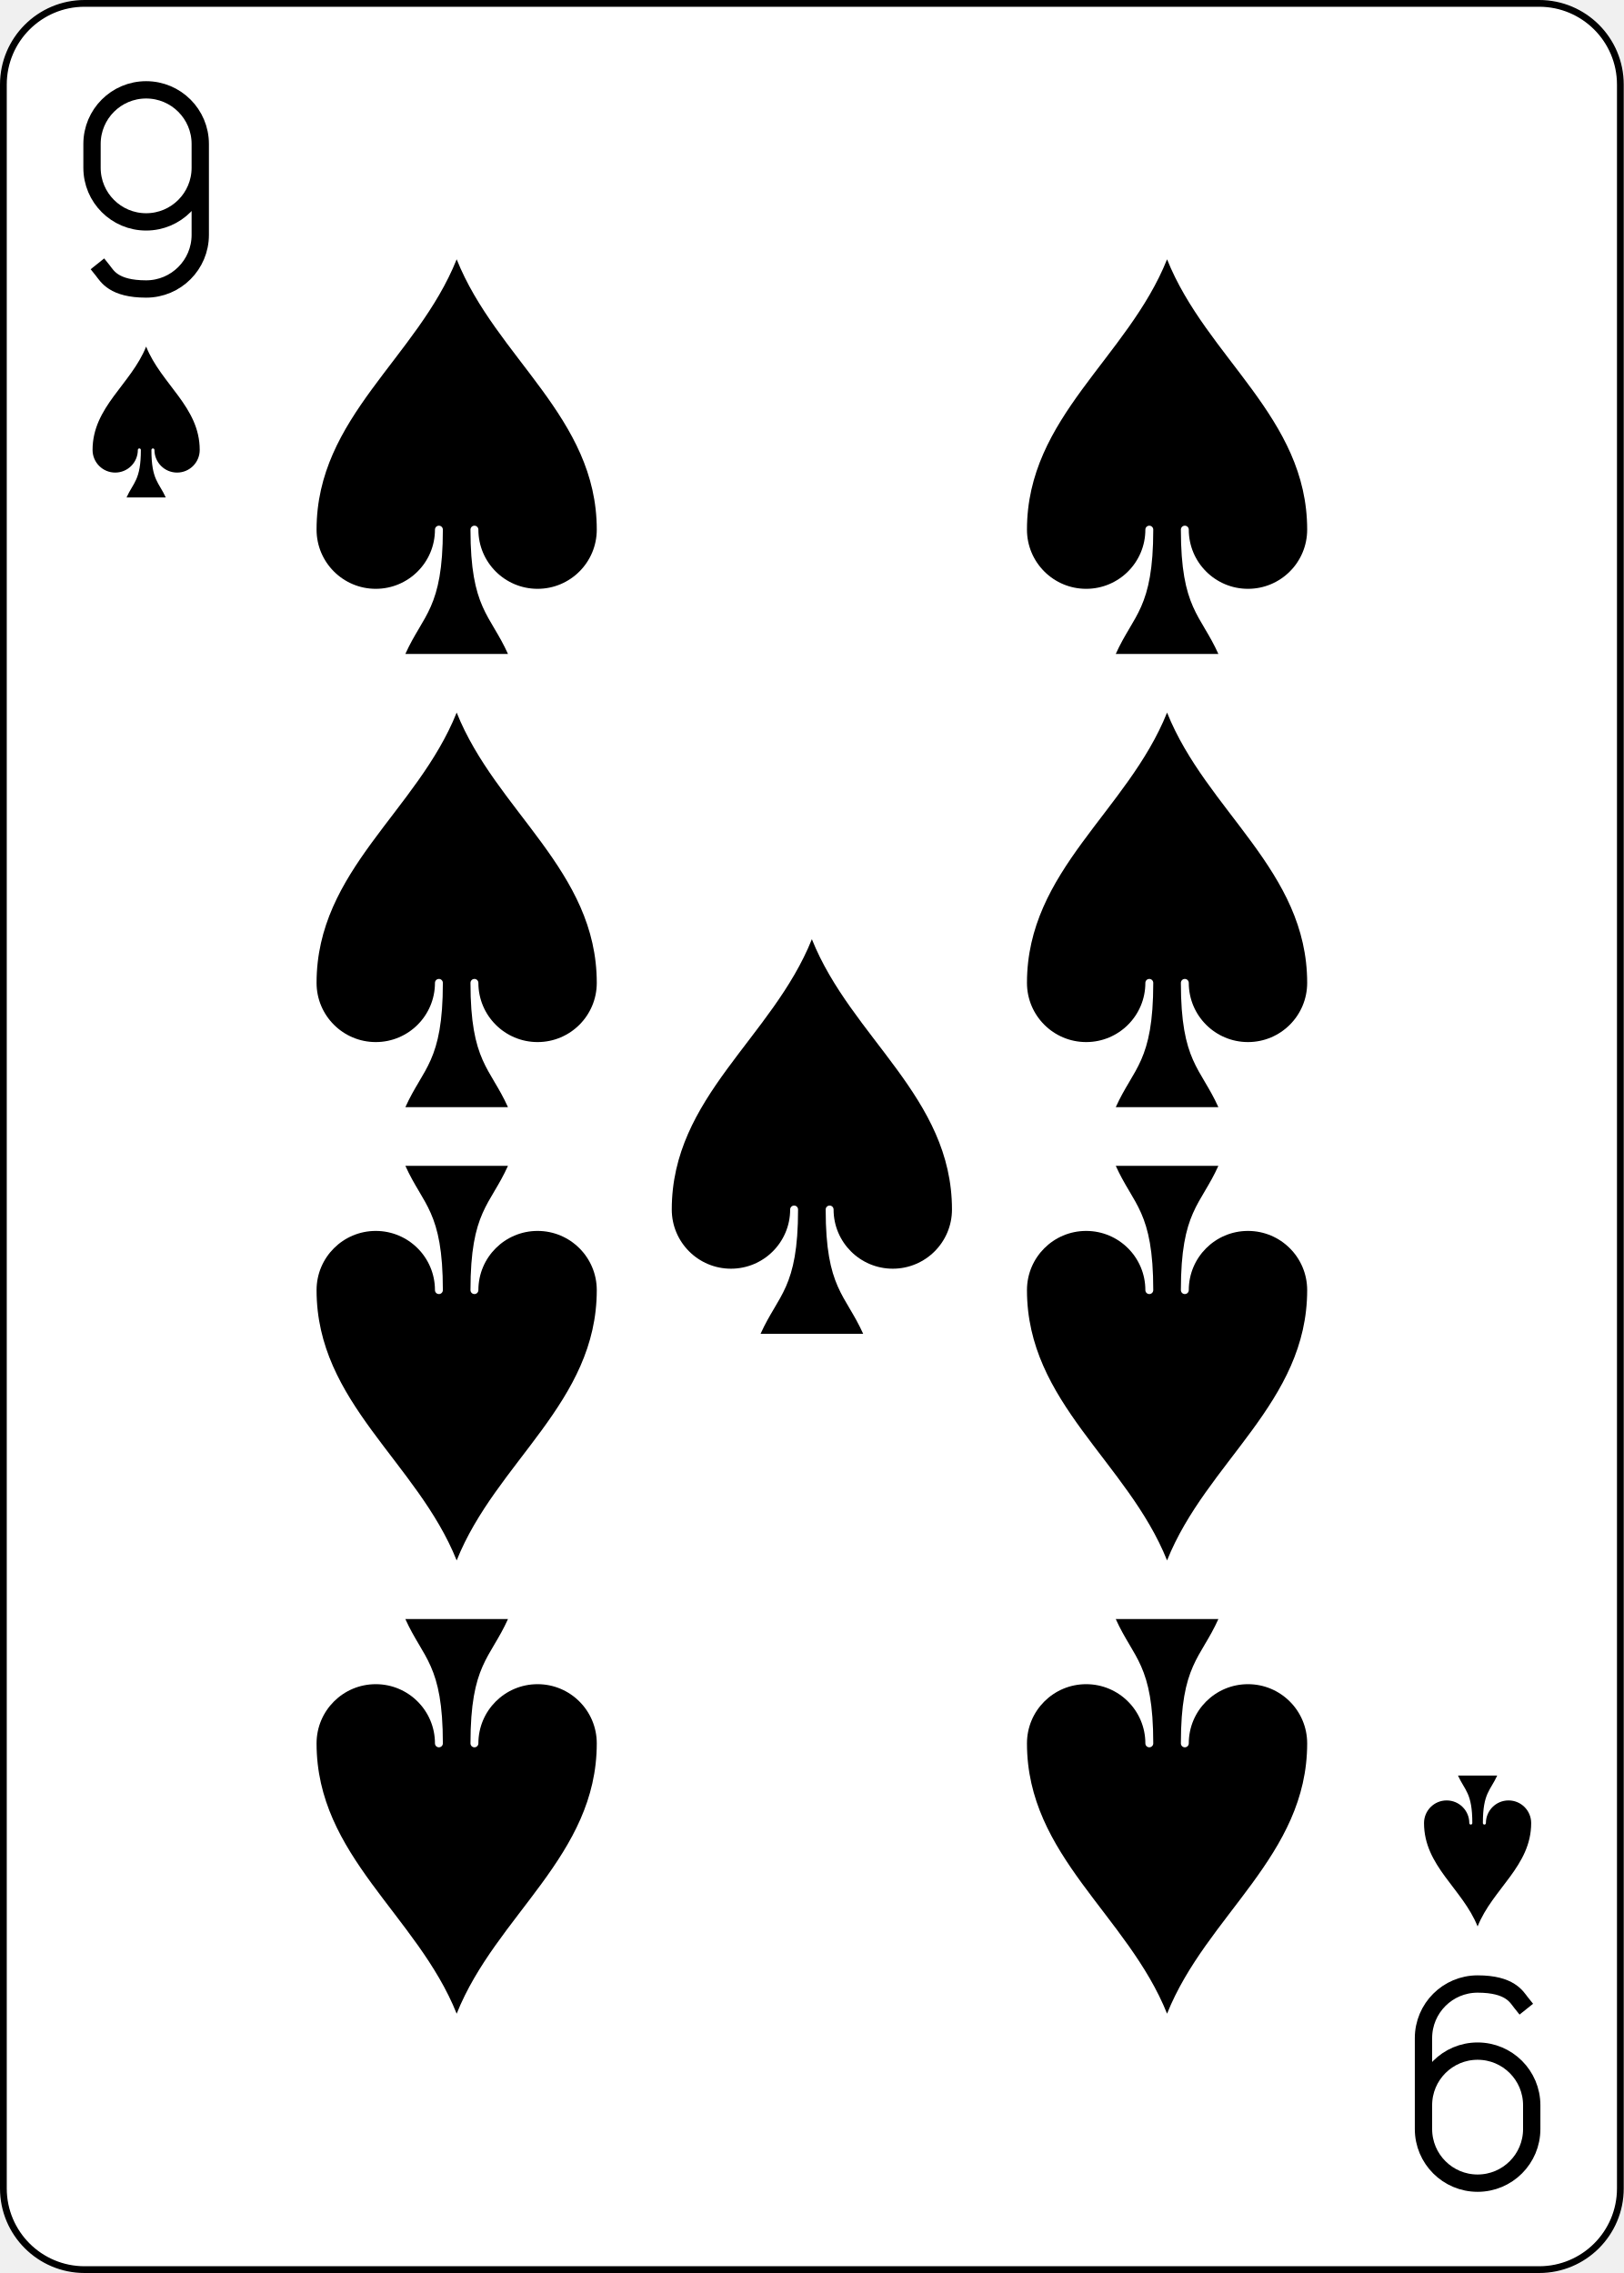
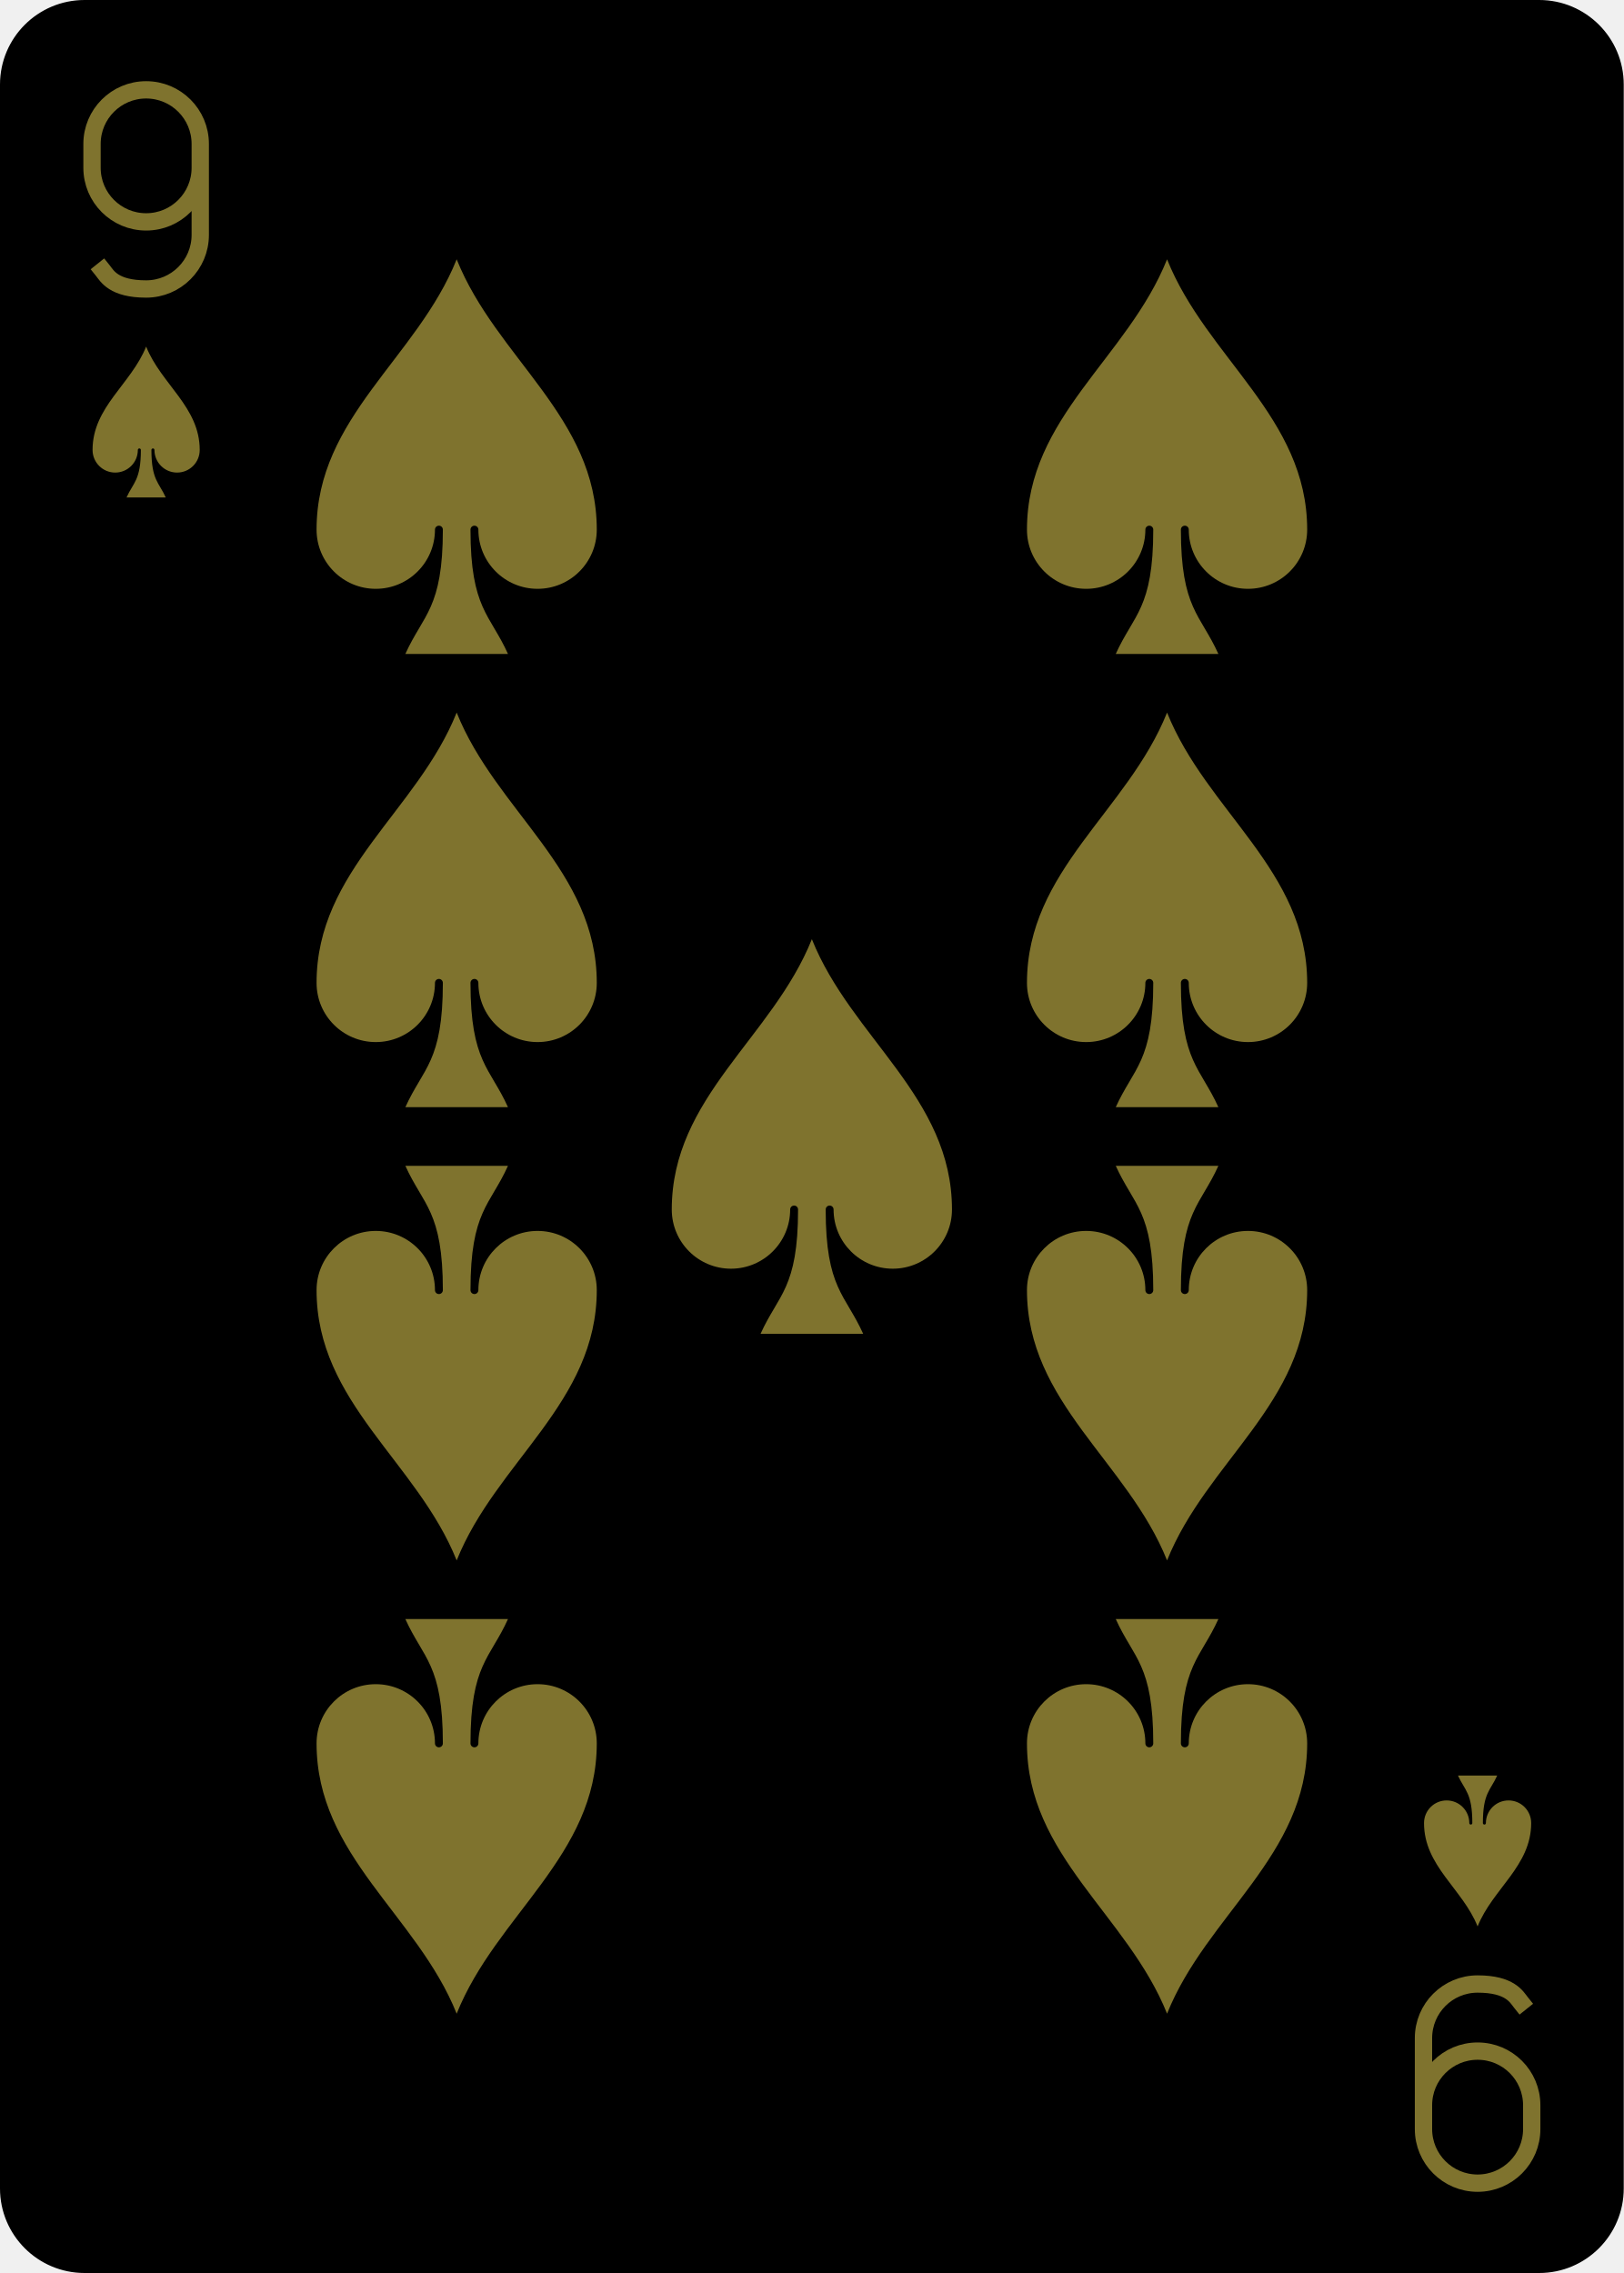
<svg xmlns="http://www.w3.org/2000/svg" xmlns:xlink="http://www.w3.org/1999/xlink" class="card" face="9S" height="3.5in" preserveAspectRatio="none" viewBox="-120 -168 240 336" width="2.5in">
  <symbol id="SS9" viewBox="-600 -600 1200 1200" preserveAspectRatio="xMinYMid">
-     <path d="M0 -500C100 -250 355 -100 355 185A150 150 0 0 1 55 185A10 10 0 0 0 35 185C35 385 85 400 130 500L-130 500C-85 400 -35 385 -35 185A10 10 0 0 0 -55 185A150 150 0 0 1 -355 185C-355 -100 -100 -250 0 -500Z" fill="black" />
+     <path d="M0 -500C100 -250 355 -100 355 185A150 150 0 0 1 55 185A10 10 0 0 0 35 185C35 385 85 400 130 500L-130 500C-85 400 -35 385 -35 185A10 10 0 0 0 -55 185A150 150 0 0 1 -355 185C-355 -100 -100 -250 0 -500Z" fill="#7f732e" />
  </symbol>
  <symbol id="VS9" viewBox="-500 -500 1000 1000" preserveAspectRatio="xMinYMid">
-     <path d="M250 -100A250 250 0 0 1 -250 -100L-250 -210A250 250 0 0 1 250 -210L250 210A250 250 0 0 1 0 460C-150 460 -180 400 -200 375" stroke="black" stroke-width="80" stroke-linecap="square" stroke-miterlimit="1.5" fill="none" />
+     <path d="M250 -100A250 250 0 0 1 -250 -100L-250 -210A250 250 0 0 1 250 -210L250 210A250 250 0 0 1 0 460C-150 460 -180 400 -200 375" stroke="#7f732e" stroke-width="80" stroke-linecap="square" stroke-miterlimit="1.5" fill="none" />
  </symbol>
-   <rect width="239" height="335" x="-119.5" y="-167.5" rx="12" ry="12" fill="white" stroke="black" />
+   <rect width="239" height="335" x="-119.5" y="-167.5" rx="12" ry="12" fill="#000000" stroke="black" />
  <use xlink:href="#VS9" height="32" x="-114.4" y="-156" />
  <use xlink:href="#SS9" height="26.769" x="-111.784" y="-119" />
  <use xlink:href="#SS9" height="70" x="-87.501" y="-135.501" />
  <use xlink:href="#SS9" height="70" x="17.501" y="-135.501" />
  <use xlink:href="#SS9" height="70" x="-87.501" y="-68.5" />
  <use xlink:href="#SS9" height="70" x="17.501" y="-68.5" />
  <use xlink:href="#SS9" height="70" x="-35" y="-35" />
  <g transform="rotate(180)">
    <use xlink:href="#VS9" height="32" x="-114.4" y="-156" />
    <use xlink:href="#SS9" height="26.769" x="-111.784" y="-119" />
    <use xlink:href="#SS9" height="70" x="-87.501" y="-135.501" />
    <use xlink:href="#SS9" height="70" x="17.501" y="-135.501" />
    <use xlink:href="#SS9" height="70" x="-87.501" y="-68.5" />
    <use xlink:href="#SS9" height="70" x="17.501" y="-68.5" />
  </g>
</svg>
